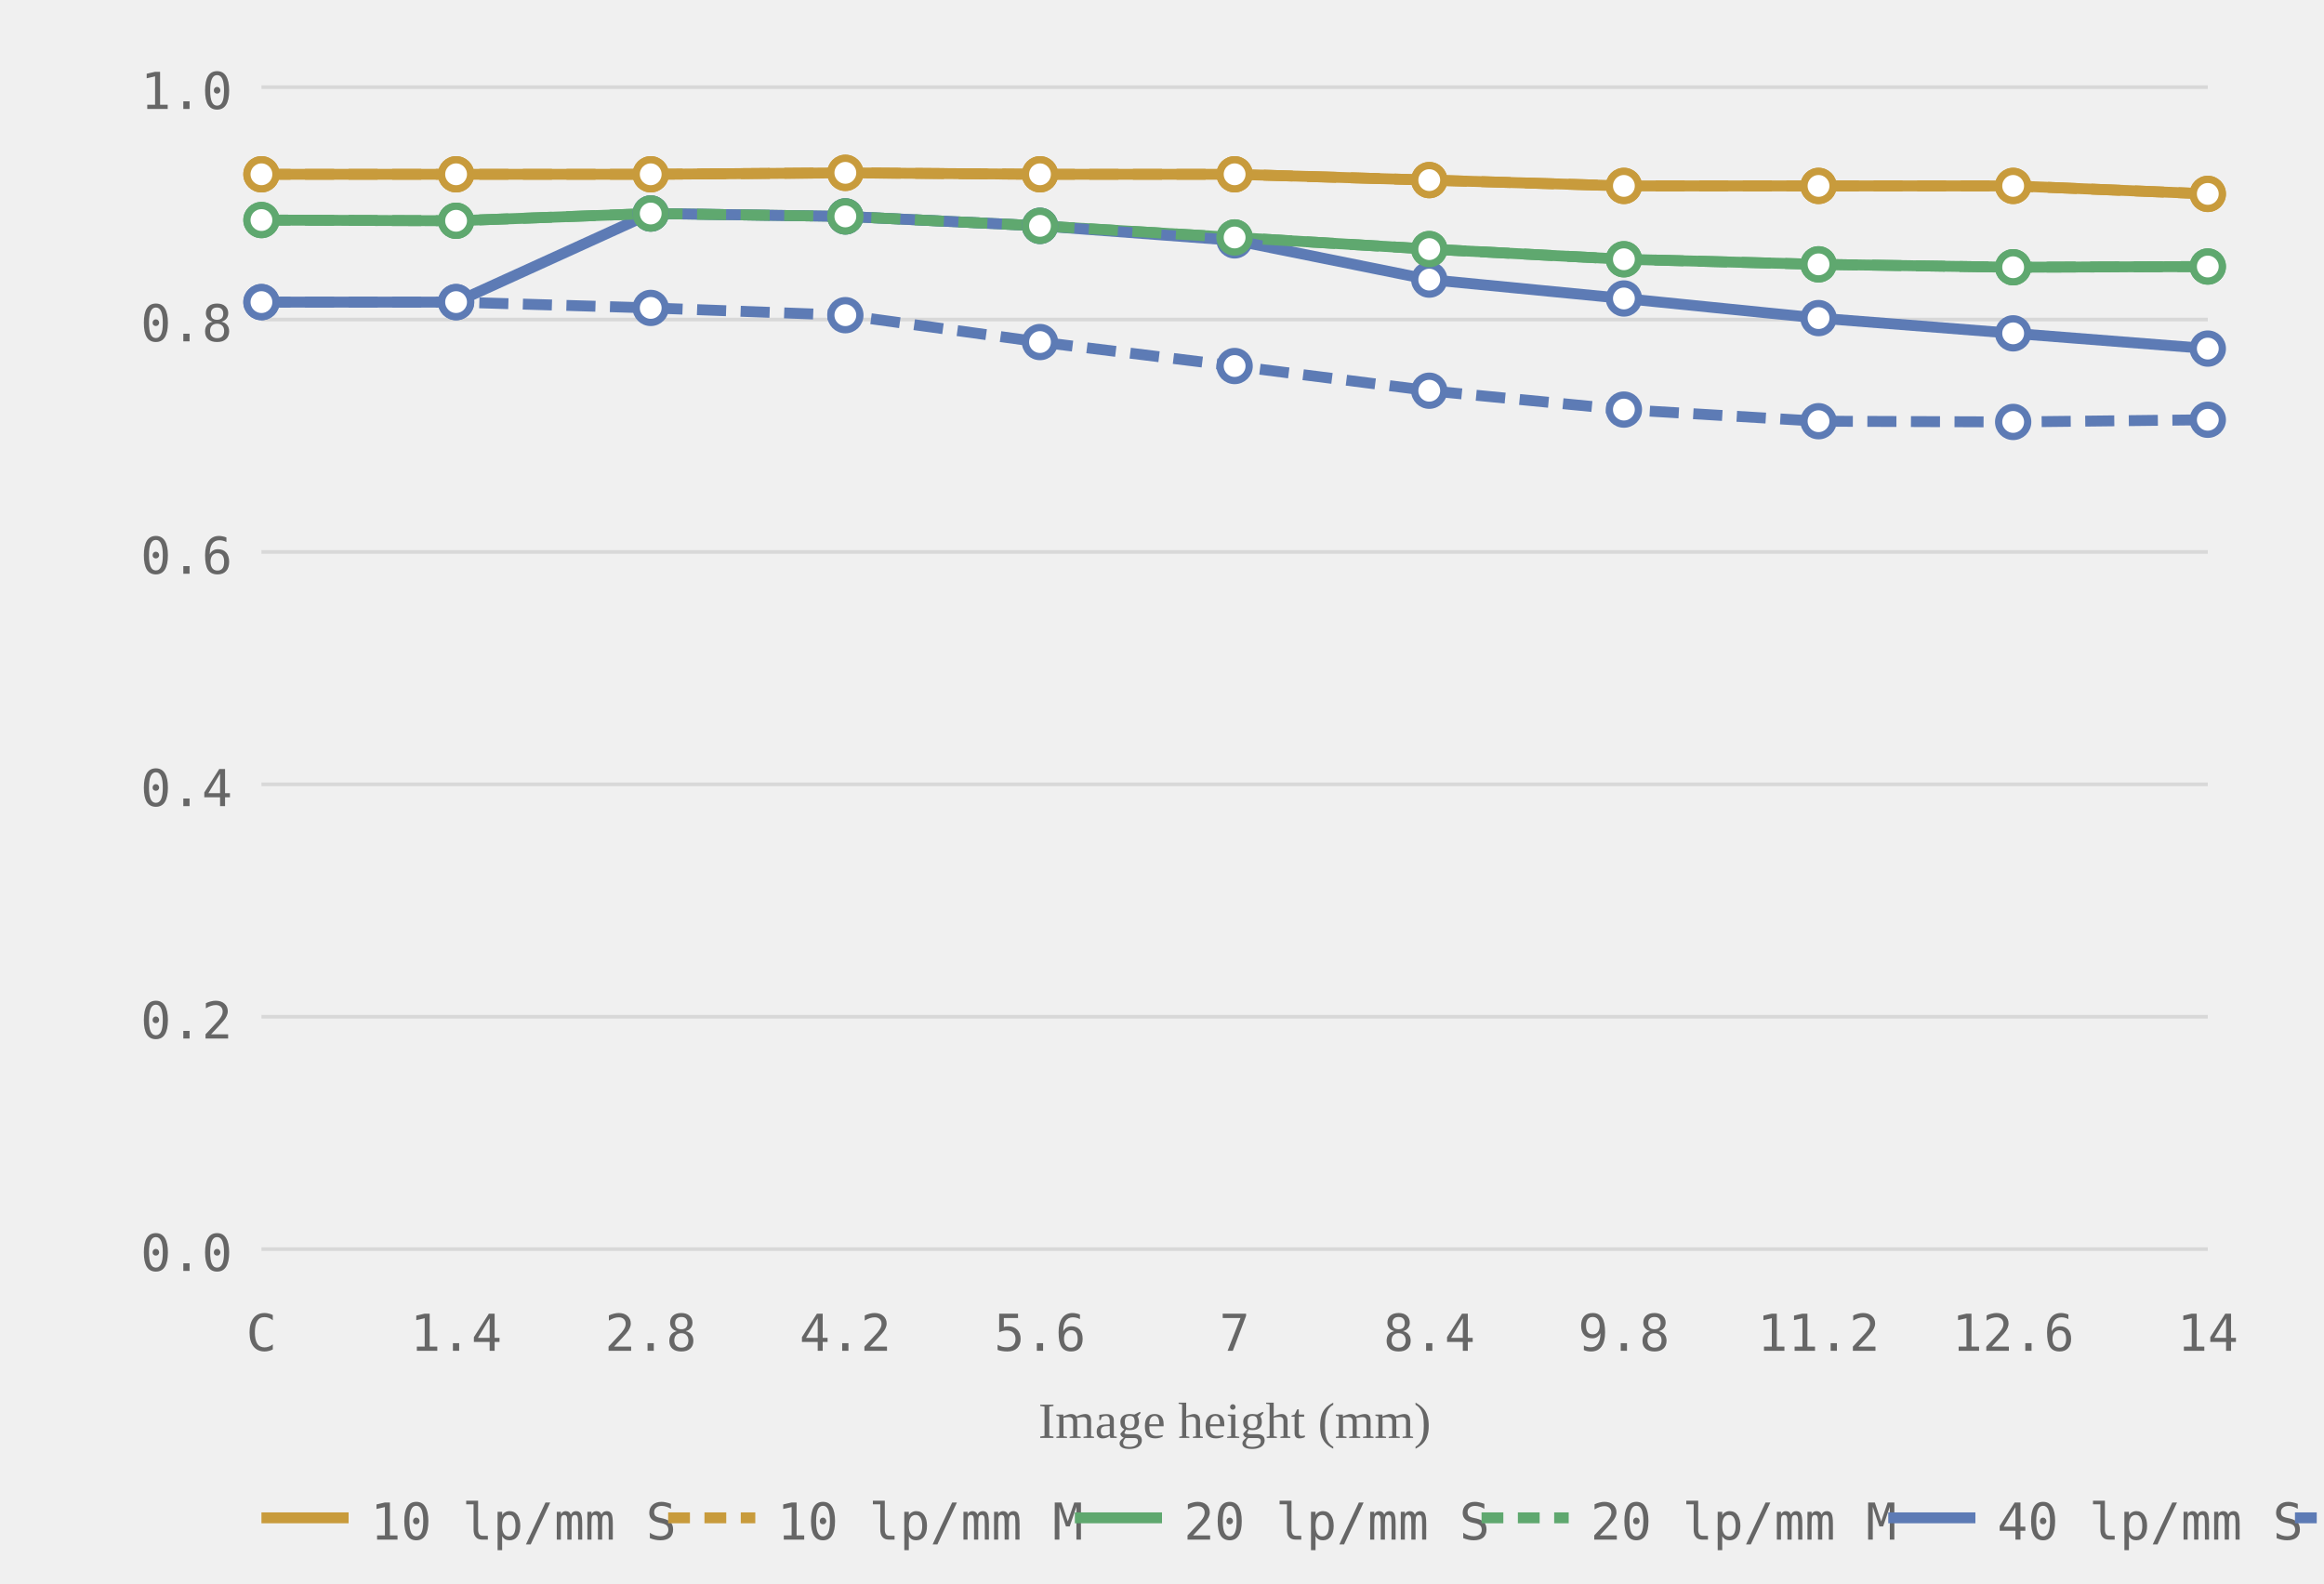
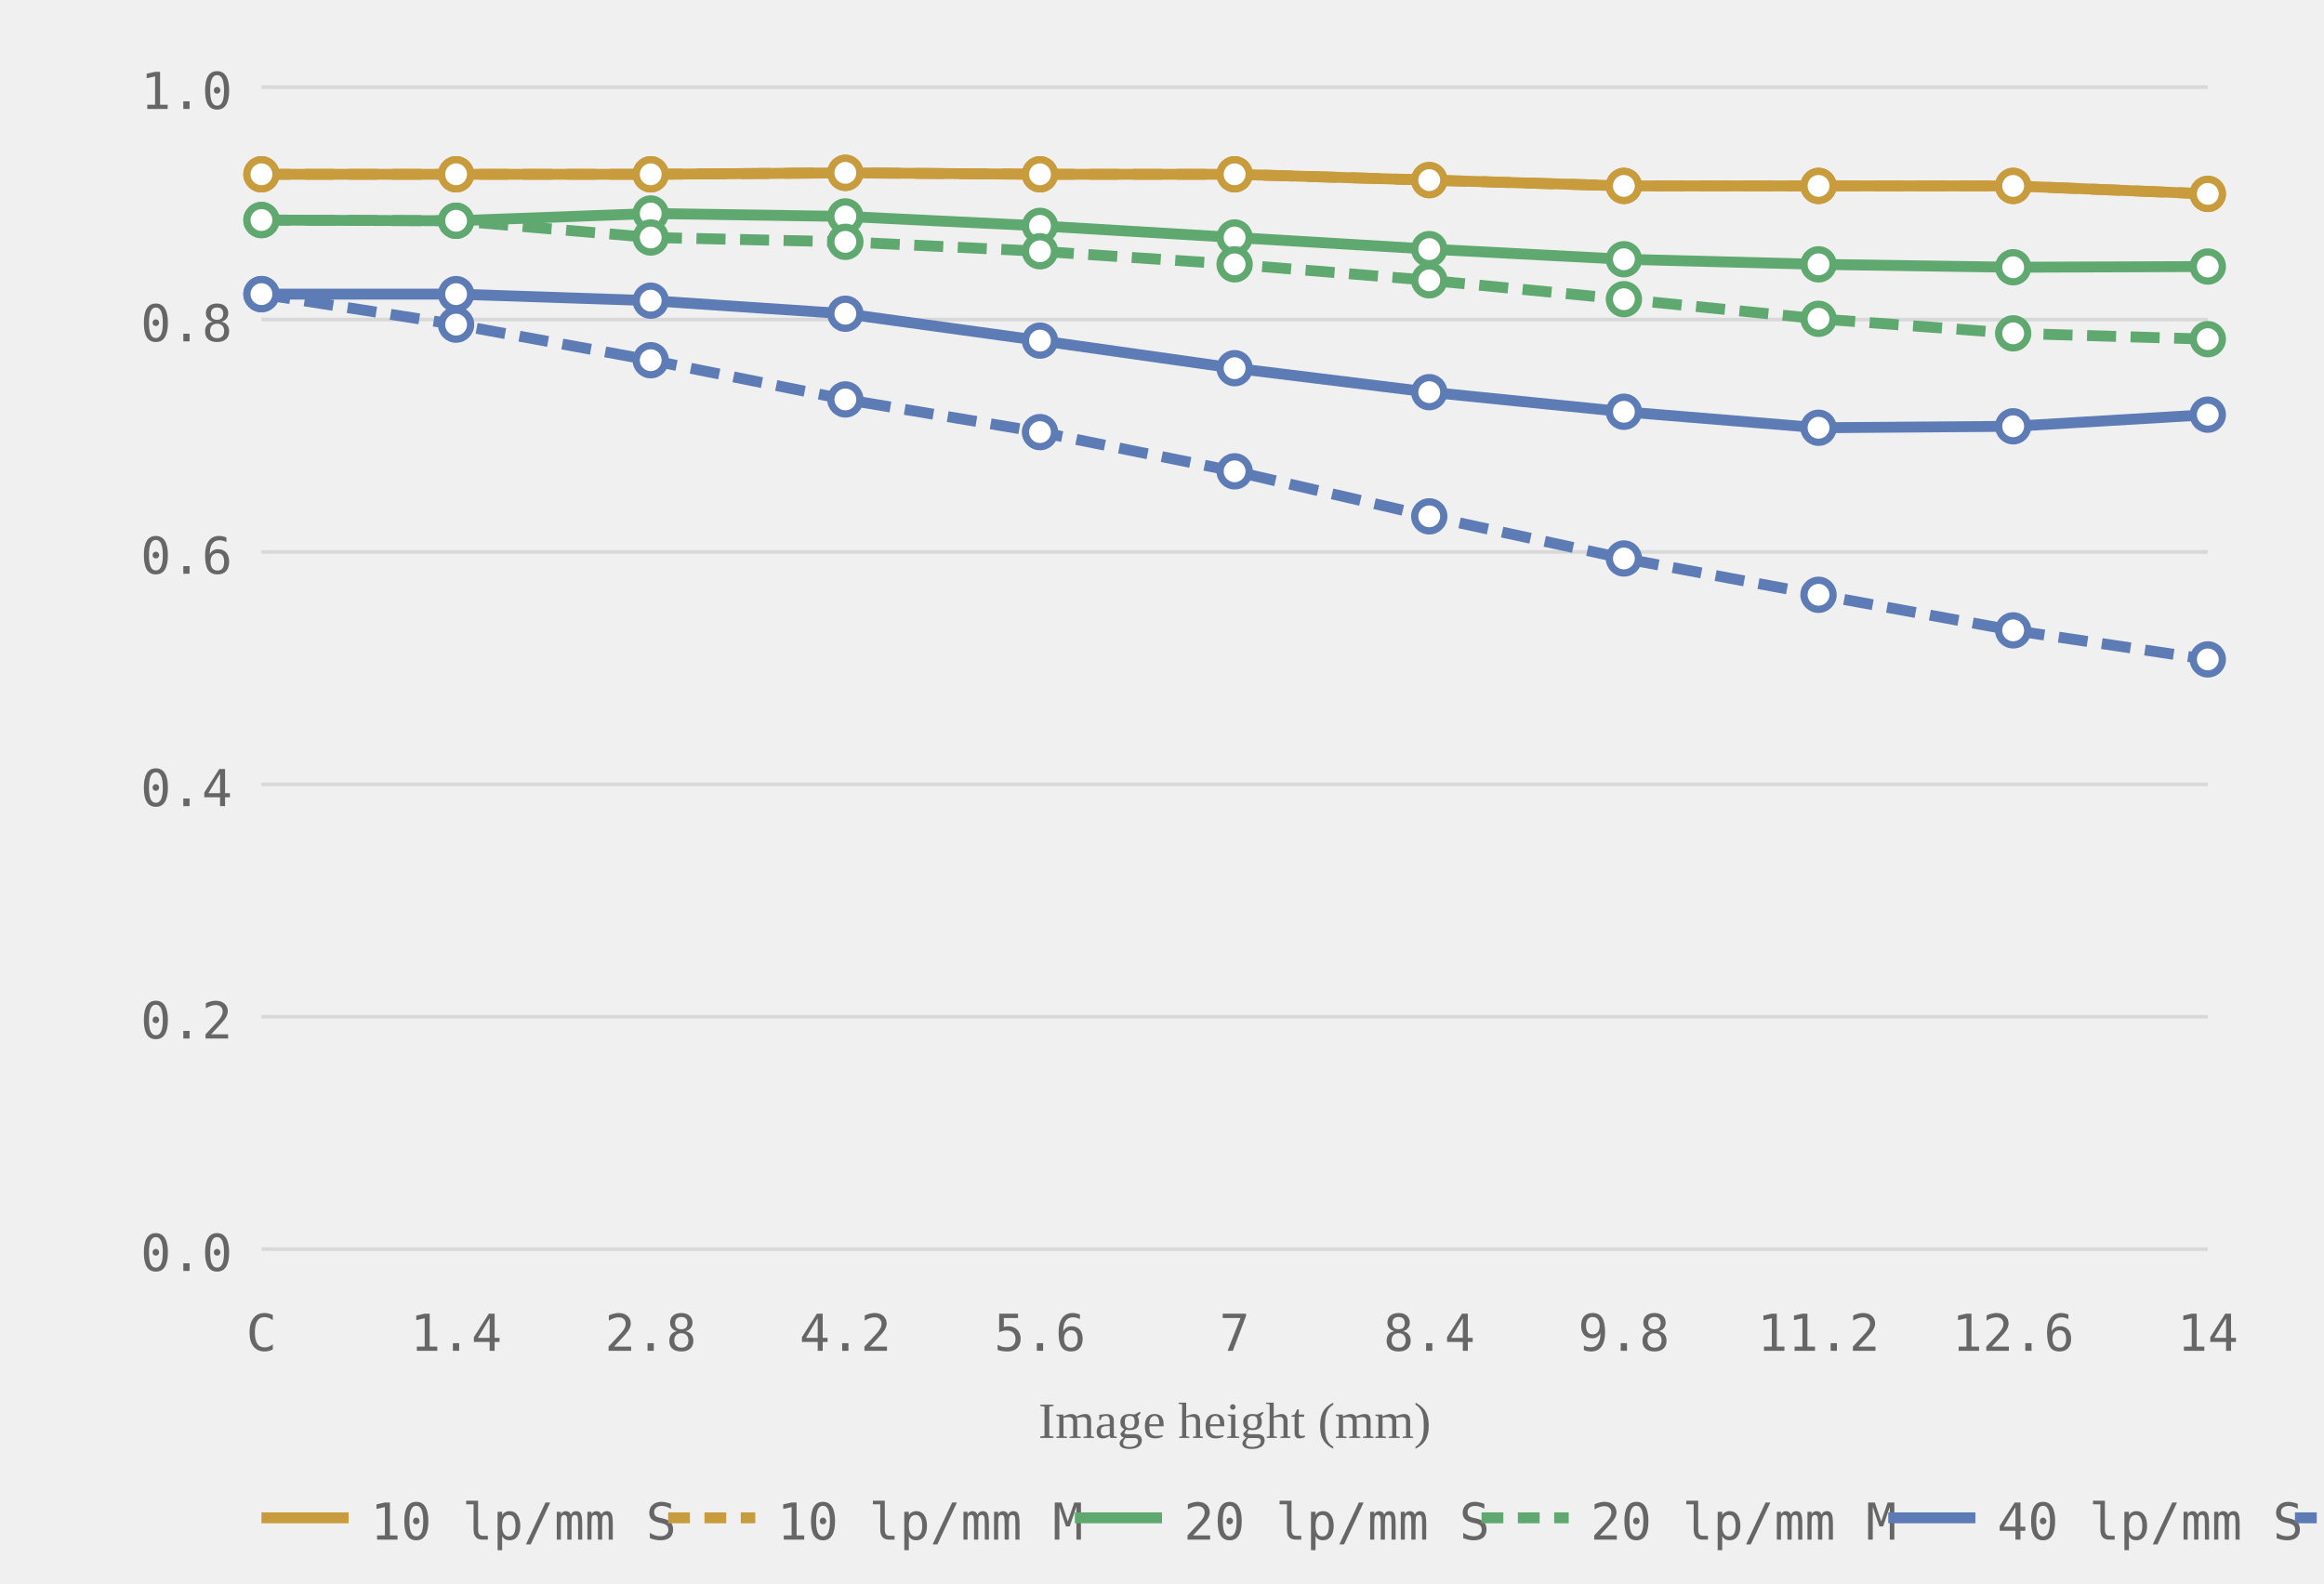
<svg xmlns="http://www.w3.org/2000/svg" viewBox="0 0 320 218" role="img" aria-label="MTF chart, generated from readings">
  <style>.grid-line { stroke: #d8d8d8; stroke-width: 0.5; }.axis-label { font-size: 7px; fill: #666666; font-family: ui-monospace, monospace; }.axis-y { text-anchor: end; }.axis-x { text-anchor: middle; }.axis-title { font-size: 7px; fill: #666666; text-anchor: middle; }.curve { fill: none; stroke-width: 1.5; }.curve-m { stroke-dasharray: 4 2; }.dot { fill: white; stroke-width: 1; }.legend-text { font-size: 7px; fill: #666666; font-family: ui-monospace, monospace; }</style>
  <line class="grid-line" x1="36" y1="172.0" x2="304" y2="172.0" />
  <line class="grid-line" x1="36" y1="140.0" x2="304" y2="140.0" />
  <line class="grid-line" x1="36" y1="108.0" x2="304" y2="108.0" />
  <line class="grid-line" x1="36" y1="76.0" x2="304" y2="76.0" />
  <line class="grid-line" x1="36" y1="44.0" x2="304" y2="44.0" />
  <line class="grid-line" x1="36" y1="12.0" x2="304" y2="12.0" />
  <text class="axis-label axis-y" x="32" y="175.0">0.0</text>
  <text class="axis-label axis-y" x="32" y="143.0">0.2</text>
  <text class="axis-label axis-y" x="32" y="111.0">0.4</text>
  <text class="axis-label axis-y" x="32" y="79.0">0.6</text>
  <text class="axis-label axis-y" x="32" y="47.0">0.8</text>
  <text class="axis-label axis-y" x="32" y="15.0">1.0</text>
  <text class="axis-label axis-x" x="36.0" y="186">C</text>
  <text class="axis-label axis-x" x="62.8" y="186">1.4</text>
  <text class="axis-label axis-x" x="89.6" y="186">2.8</text>
  <text class="axis-label axis-x" x="116.4" y="186">4.2</text>
  <text class="axis-label axis-x" x="143.2" y="186">5.6</text>
  <text class="axis-label axis-x" x="170.0" y="186">7</text>
  <text class="axis-label axis-x" x="196.8" y="186">8.4</text>
  <text class="axis-label axis-x" x="223.6" y="186">9.8</text>
  <text class="axis-label axis-x" x="250.4" y="186">11.2</text>
  <text class="axis-label axis-x" x="277.2" y="186">12.6</text>
  <text class="axis-label axis-x" x="304.0" y="186">14</text>
  <text class="axis-title" x="170.0" y="198">Image height (mm)</text>
  <polyline class="curve curve-10" style="stroke:#c89b3c" points="36.0,24.0 62.8,24.0 89.6,24.0 116.4,23.8 143.2,24.0 170.0,24.0 196.8,24.8 223.6,25.6 250.4,25.6 277.2,25.6 304.0,26.7" />
  <polyline class="curve curve-20" style="stroke:#5fa86f" points="36.0,30.3 62.8,30.4 89.6,29.4 116.4,29.8 143.2,31.1 170.0,32.7 196.8,34.3 223.6,35.7 250.4,36.4 277.2,36.8 304.0,36.7" />
-   <polyline class="curve curve-40" style="stroke:#5d7bb5" points="36.0,41.6 62.8,41.6 89.6,29.4 116.4,29.8 143.2,31.1 170.0,33.1 196.8,38.5 223.6,41.1 250.4,43.8 277.2,45.9 304.0,48.0" />
-   <polyline class="curve curve-40 curve-m" style="stroke:#5d7bb5" points="36.0,41.6 62.8,41.6 89.6,42.4 116.4,43.4 143.2,47.1 170.0,50.4 196.8,53.8 223.6,56.4 250.4,58.0 277.2,58.1 304.0,57.8" stroke-dasharray="4 2" />
+   <polyline class="curve curve-20 curve-m" style="stroke:#5fa86f" points="36.0,30.3 62.8,30.4 89.6,32.7 116.4,33.3 143.2,34.6 170.0,36.4 196.8,38.6 223.6,41.2 250.4,43.9 277.2,45.9 304.0,46.7" stroke-dasharray="4 2" />
+   <polyline class="curve curve-40" style="stroke:#5d7bb5" points="36.0,40.5 62.8,40.5 89.6,41.4 116.4,43.2 143.2,46.9 170.0,50.7 196.8,54.0 223.6,56.7 250.4,58.9 277.2,58.7 304.0,57.1" />
+   <polyline class="curve curve-40 curve-m" style="stroke:#5d7bb5" points="36.0,40.5 62.8,44.7 89.6,49.6 116.4,55.0 143.2,59.5 170.0,64.9 196.8,71.1 223.6,76.9 250.4,81.9 277.2,86.8 304.0,90.8" stroke-dasharray="4 2" />
  <polyline class="curve curve-10 curve-m" style="stroke:#c89b3c" points="36.0,24.0 62.8,24.0 89.6,24.0 116.4,23.8 143.2,24.0 170.0,24.0 196.8,24.8 223.6,25.6 250.4,25.6 277.2,25.6 304.0,26.7" stroke-dasharray="4 2" />
-   <polyline class="curve curve-20 curve-m" style="stroke:#5fa86f" points="36.0,30.3 62.8,30.4 89.6,29.4 116.4,29.8 143.2,31.1 170.0,32.7 196.8,34.3 223.6,35.7 250.4,36.4 277.2,36.8 304.0,36.7" stroke-dasharray="4 2" />
  <circle class="dot dot-10" style="stroke:#c89b3c" cx="36.0" cy="24.0" r="2" />
  <circle class="dot dot-10" style="stroke:#c89b3c" cx="62.8" cy="24.0" r="2" />
  <circle class="dot dot-10" style="stroke:#c89b3c" cx="89.6" cy="24.0" r="2" />
  <circle class="dot dot-10" style="stroke:#c89b3c" cx="116.4" cy="23.8" r="2" />
  <circle class="dot dot-10" style="stroke:#c89b3c" cx="143.2" cy="24.0" r="2" />
  <circle class="dot dot-10" style="stroke:#c89b3c" cx="170.0" cy="24.0" r="2" />
  <circle class="dot dot-10" style="stroke:#c89b3c" cx="196.8" cy="24.8" r="2" />
  <circle class="dot dot-10" style="stroke:#c89b3c" cx="223.6" cy="25.6" r="2" />
  <circle class="dot dot-10" style="stroke:#c89b3c" cx="250.4" cy="25.6" r="2" />
  <circle class="dot dot-10" style="stroke:#c89b3c" cx="277.2" cy="25.6" r="2" />
  <circle class="dot dot-10" style="stroke:#c89b3c" cx="304.0" cy="26.7" r="2" />
  <circle class="dot dot-20" style="stroke:#5fa86f" cx="36.0" cy="30.3" r="2" />
  <circle class="dot dot-20" style="stroke:#5fa86f" cx="62.8" cy="30.4" r="2" />
  <circle class="dot dot-20" style="stroke:#5fa86f" cx="89.6" cy="29.4" r="2" />
  <circle class="dot dot-20" style="stroke:#5fa86f" cx="116.4" cy="29.8" r="2" />
  <circle class="dot dot-20" style="stroke:#5fa86f" cx="143.2" cy="31.1" r="2" />
  <circle class="dot dot-20" style="stroke:#5fa86f" cx="170.0" cy="32.7" r="2" />
  <circle class="dot dot-20" style="stroke:#5fa86f" cx="196.8" cy="34.3" r="2" />
  <circle class="dot dot-20" style="stroke:#5fa86f" cx="223.6" cy="35.7" r="2" />
  <circle class="dot dot-20" style="stroke:#5fa86f" cx="250.4" cy="36.4" r="2" />
  <circle class="dot dot-20" style="stroke:#5fa86f" cx="277.2" cy="36.8" r="2" />
  <circle class="dot dot-20" style="stroke:#5fa86f" cx="304.0" cy="36.7" r="2" />
-   <circle class="dot dot-40" style="stroke:#5d7bb5" cx="36.0" cy="41.6" r="2" />
-   <circle class="dot dot-40" style="stroke:#5d7bb5" cx="62.8" cy="41.6" r="2" />
-   <circle class="dot dot-40" style="stroke:#5d7bb5" cx="89.6" cy="29.4" r="2" />
-   <circle class="dot dot-40" style="stroke:#5d7bb5" cx="116.4" cy="29.8" r="2" />
-   <circle class="dot dot-40" style="stroke:#5d7bb5" cx="143.2" cy="31.1" r="2" />
-   <circle class="dot dot-40" style="stroke:#5d7bb5" cx="170.0" cy="33.1" r="2" />
-   <circle class="dot dot-40" style="stroke:#5d7bb5" cx="196.8" cy="38.5" r="2" />
-   <circle class="dot dot-40" style="stroke:#5d7bb5" cx="223.6" cy="41.1" r="2" />
-   <circle class="dot dot-40" style="stroke:#5d7bb5" cx="250.4" cy="43.8" r="2" />
-   <circle class="dot dot-40" style="stroke:#5d7bb5" cx="277.2" cy="45.9" r="2" />
-   <circle class="dot dot-40" style="stroke:#5d7bb5" cx="304.0" cy="48.0" r="2" />
-   <circle class="dot dot-40" style="stroke:#5d7bb5" cx="36.0" cy="41.6" r="2" />
-   <circle class="dot dot-40" style="stroke:#5d7bb5" cx="62.8" cy="41.6" r="2" />
-   <circle class="dot dot-40" style="stroke:#5d7bb5" cx="89.6" cy="42.4" r="2" />
-   <circle class="dot dot-40" style="stroke:#5d7bb5" cx="116.4" cy="43.4" r="2" />
-   <circle class="dot dot-40" style="stroke:#5d7bb5" cx="143.2" cy="47.1" r="2" />
-   <circle class="dot dot-40" style="stroke:#5d7bb5" cx="170.0" cy="50.4" r="2" />
-   <circle class="dot dot-40" style="stroke:#5d7bb5" cx="196.8" cy="53.8" r="2" />
-   <circle class="dot dot-40" style="stroke:#5d7bb5" cx="223.6" cy="56.4" r="2" />
-   <circle class="dot dot-40" style="stroke:#5d7bb5" cx="250.4" cy="58.0" r="2" />
-   <circle class="dot dot-40" style="stroke:#5d7bb5" cx="277.2" cy="58.1" r="2" />
-   <circle class="dot dot-40" style="stroke:#5d7bb5" cx="304.0" cy="57.8" r="2" />
+   <circle class="dot dot-20" style="stroke:#5fa86f" cx="36.0" cy="30.3" r="2" />
+   <circle class="dot dot-20" style="stroke:#5fa86f" cx="62.8" cy="30.4" r="2" />
+   <circle class="dot dot-20" style="stroke:#5fa86f" cx="89.6" cy="32.7" r="2" />
+   <circle class="dot dot-20" style="stroke:#5fa86f" cx="116.4" cy="33.3" r="2" />
+   <circle class="dot dot-20" style="stroke:#5fa86f" cx="143.2" cy="34.6" r="2" />
+   <circle class="dot dot-20" style="stroke:#5fa86f" cx="170.0" cy="36.4" r="2" />
+   <circle class="dot dot-20" style="stroke:#5fa86f" cx="196.8" cy="38.6" r="2" />
+   <circle class="dot dot-20" style="stroke:#5fa86f" cx="223.6" cy="41.2" r="2" />
+   <circle class="dot dot-20" style="stroke:#5fa86f" cx="250.4" cy="43.9" r="2" />
+   <circle class="dot dot-20" style="stroke:#5fa86f" cx="277.2" cy="45.9" r="2" />
+   <circle class="dot dot-20" style="stroke:#5fa86f" cx="304.0" cy="46.7" r="2" />
+   <circle class="dot dot-40" style="stroke:#5d7bb5" cx="36.0" cy="40.5" r="2" />
+   <circle class="dot dot-40" style="stroke:#5d7bb5" cx="62.8" cy="40.5" r="2" />
+   <circle class="dot dot-40" style="stroke:#5d7bb5" cx="89.6" cy="41.4" r="2" />
+   <circle class="dot dot-40" style="stroke:#5d7bb5" cx="116.4" cy="43.2" r="2" />
+   <circle class="dot dot-40" style="stroke:#5d7bb5" cx="143.2" cy="46.9" r="2" />
+   <circle class="dot dot-40" style="stroke:#5d7bb5" cx="170.0" cy="50.7" r="2" />
+   <circle class="dot dot-40" style="stroke:#5d7bb5" cx="196.8" cy="54.0" r="2" />
+   <circle class="dot dot-40" style="stroke:#5d7bb5" cx="223.6" cy="56.7" r="2" />
+   <circle class="dot dot-40" style="stroke:#5d7bb5" cx="250.4" cy="58.9" r="2" />
+   <circle class="dot dot-40" style="stroke:#5d7bb5" cx="277.2" cy="58.7" r="2" />
+   <circle class="dot dot-40" style="stroke:#5d7bb5" cx="304.0" cy="57.1" r="2" />
+   <circle class="dot dot-40" style="stroke:#5d7bb5" cx="36.0" cy="40.5" r="2" />
+   <circle class="dot dot-40" style="stroke:#5d7bb5" cx="62.8" cy="44.7" r="2" />
+   <circle class="dot dot-40" style="stroke:#5d7bb5" cx="89.6" cy="49.6" r="2" />
+   <circle class="dot dot-40" style="stroke:#5d7bb5" cx="116.4" cy="55.0" r="2" />
+   <circle class="dot dot-40" style="stroke:#5d7bb5" cx="143.2" cy="59.5" r="2" />
+   <circle class="dot dot-40" style="stroke:#5d7bb5" cx="170.0" cy="64.9" r="2" />
+   <circle class="dot dot-40" style="stroke:#5d7bb5" cx="196.8" cy="71.1" r="2" />
+   <circle class="dot dot-40" style="stroke:#5d7bb5" cx="223.6" cy="76.9" r="2" />
+   <circle class="dot dot-40" style="stroke:#5d7bb5" cx="250.4" cy="81.9" r="2" />
+   <circle class="dot dot-40" style="stroke:#5d7bb5" cx="277.2" cy="86.8" r="2" />
+   <circle class="dot dot-40" style="stroke:#5d7bb5" cx="304.0" cy="90.8" r="2" />
  <circle class="dot dot-10" style="stroke:#c89b3c" cx="36.0" cy="24.0" r="2" />
  <circle class="dot dot-10" style="stroke:#c89b3c" cx="62.8" cy="24.0" r="2" />
  <circle class="dot dot-10" style="stroke:#c89b3c" cx="89.6" cy="24.0" r="2" />
  <circle class="dot dot-10" style="stroke:#c89b3c" cx="116.4" cy="23.8" r="2" />
  <circle class="dot dot-10" style="stroke:#c89b3c" cx="143.2" cy="24.0" r="2" />
  <circle class="dot dot-10" style="stroke:#c89b3c" cx="170.0" cy="24.0" r="2" />
  <circle class="dot dot-10" style="stroke:#c89b3c" cx="196.8" cy="24.8" r="2" />
  <circle class="dot dot-10" style="stroke:#c89b3c" cx="223.6" cy="25.6" r="2" />
  <circle class="dot dot-10" style="stroke:#c89b3c" cx="250.4" cy="25.6" r="2" />
  <circle class="dot dot-10" style="stroke:#c89b3c" cx="277.2" cy="25.6" r="2" />
  <circle class="dot dot-10" style="stroke:#c89b3c" cx="304.0" cy="26.7" r="2" />
-   <circle class="dot dot-20" style="stroke:#5fa86f" cx="36.0" cy="30.3" r="2" />
-   <circle class="dot dot-20" style="stroke:#5fa86f" cx="62.8" cy="30.4" r="2" />
-   <circle class="dot dot-20" style="stroke:#5fa86f" cx="89.6" cy="29.4" r="2" />
-   <circle class="dot dot-20" style="stroke:#5fa86f" cx="116.4" cy="29.8" r="2" />
-   <circle class="dot dot-20" style="stroke:#5fa86f" cx="143.2" cy="31.1" r="2" />
-   <circle class="dot dot-20" style="stroke:#5fa86f" cx="170.0" cy="32.7" r="2" />
-   <circle class="dot dot-20" style="stroke:#5fa86f" cx="196.8" cy="34.3" r="2" />
-   <circle class="dot dot-20" style="stroke:#5fa86f" cx="223.6" cy="35.7" r="2" />
-   <circle class="dot dot-20" style="stroke:#5fa86f" cx="250.4" cy="36.4" r="2" />
-   <circle class="dot dot-20" style="stroke:#5fa86f" cx="277.2" cy="36.8" r="2" />
-   <circle class="dot dot-20" style="stroke:#5fa86f" cx="304.0" cy="36.7" r="2" />
  <line x1="36" y1="209" x2="48" y2="209" stroke="#c89b3c" stroke-width="1.5" />
  <text class="legend-text" x="51" y="212">10 lp/mm S</text>
  <line x1="92" y1="209" x2="104" y2="209" stroke="#c89b3c" stroke-width="1.5" stroke-dasharray="3 2" />
  <text class="legend-text" x="107" y="212">10 lp/mm M</text>
  <line x1="148" y1="209" x2="160" y2="209" stroke="#5fa86f" stroke-width="1.5" />
  <text class="legend-text" x="163" y="212">20 lp/mm S</text>
  <line x1="204" y1="209" x2="216" y2="209" stroke="#5fa86f" stroke-width="1.5" stroke-dasharray="3 2" />
  <text class="legend-text" x="219" y="212">20 lp/mm M</text>
  <line x1="260" y1="209" x2="272" y2="209" stroke="#5d7bb5" stroke-width="1.5" />
  <text class="legend-text" x="275" y="212">40 lp/mm S</text>
  <line x1="316" y1="209" x2="328" y2="209" stroke="#5d7bb5" stroke-width="1.5" stroke-dasharray="3 2" />
  <text class="legend-text" x="331" y="212">40 lp/mm M</text>
</svg>
